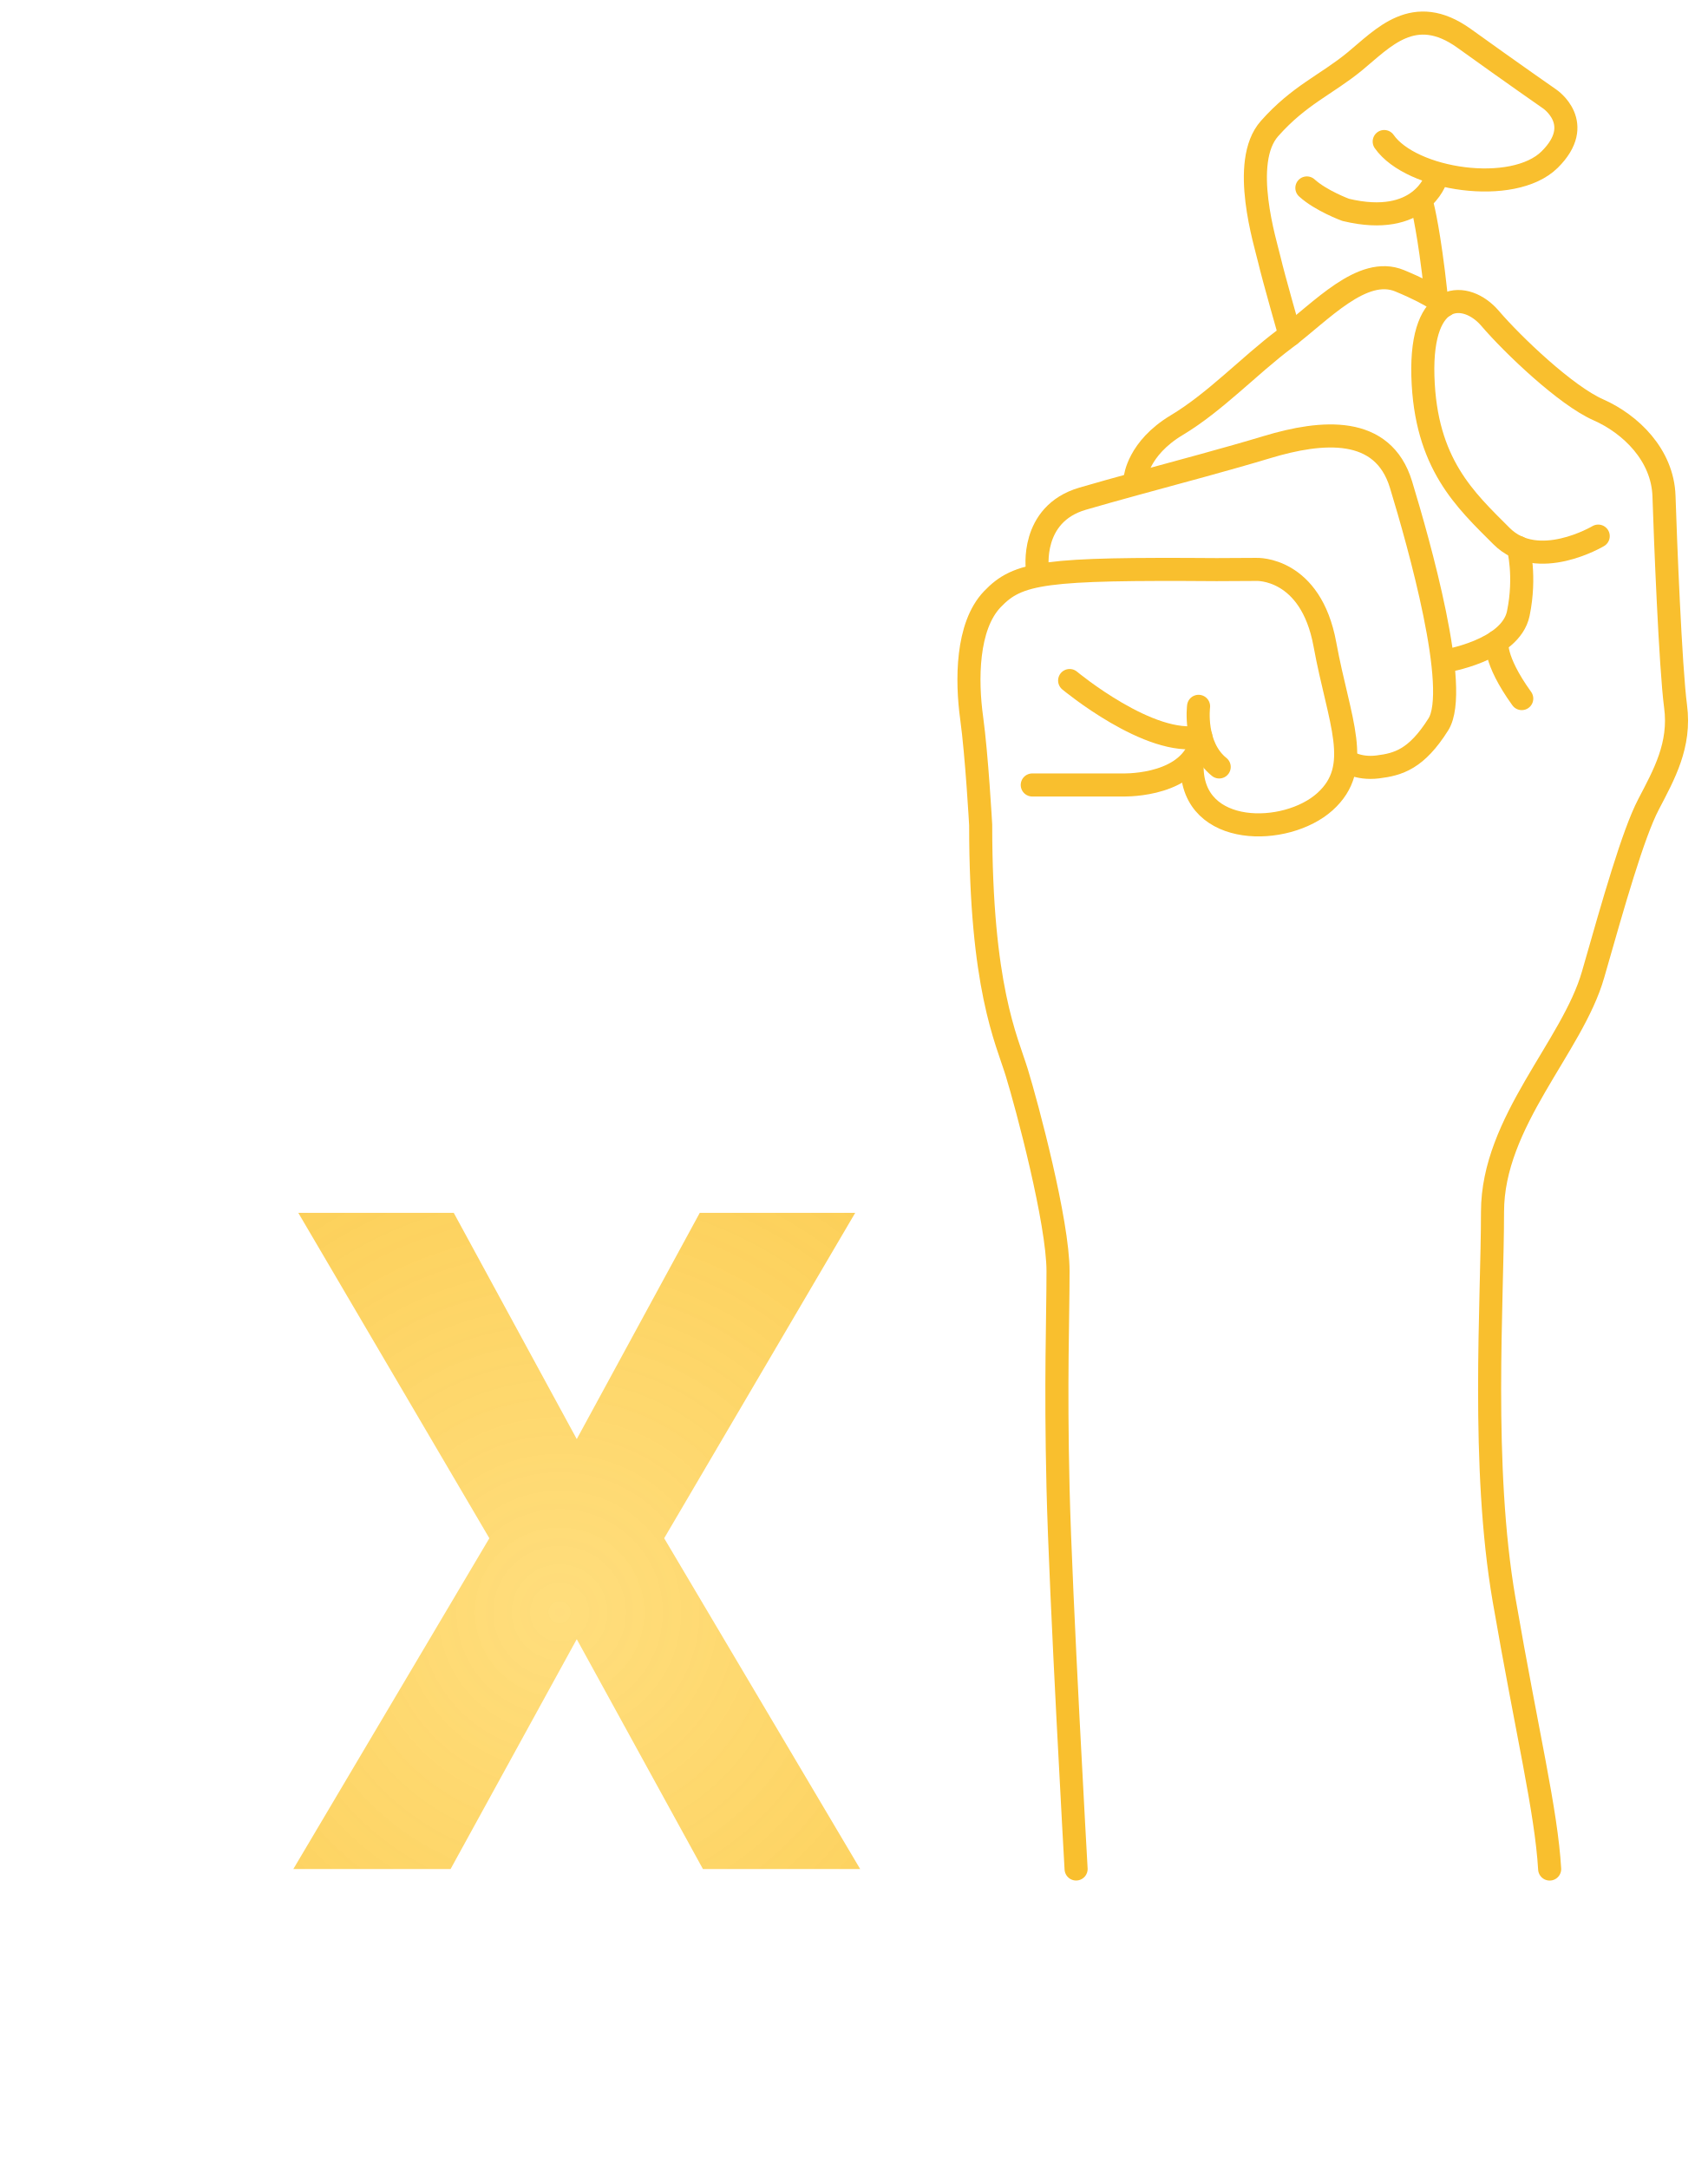
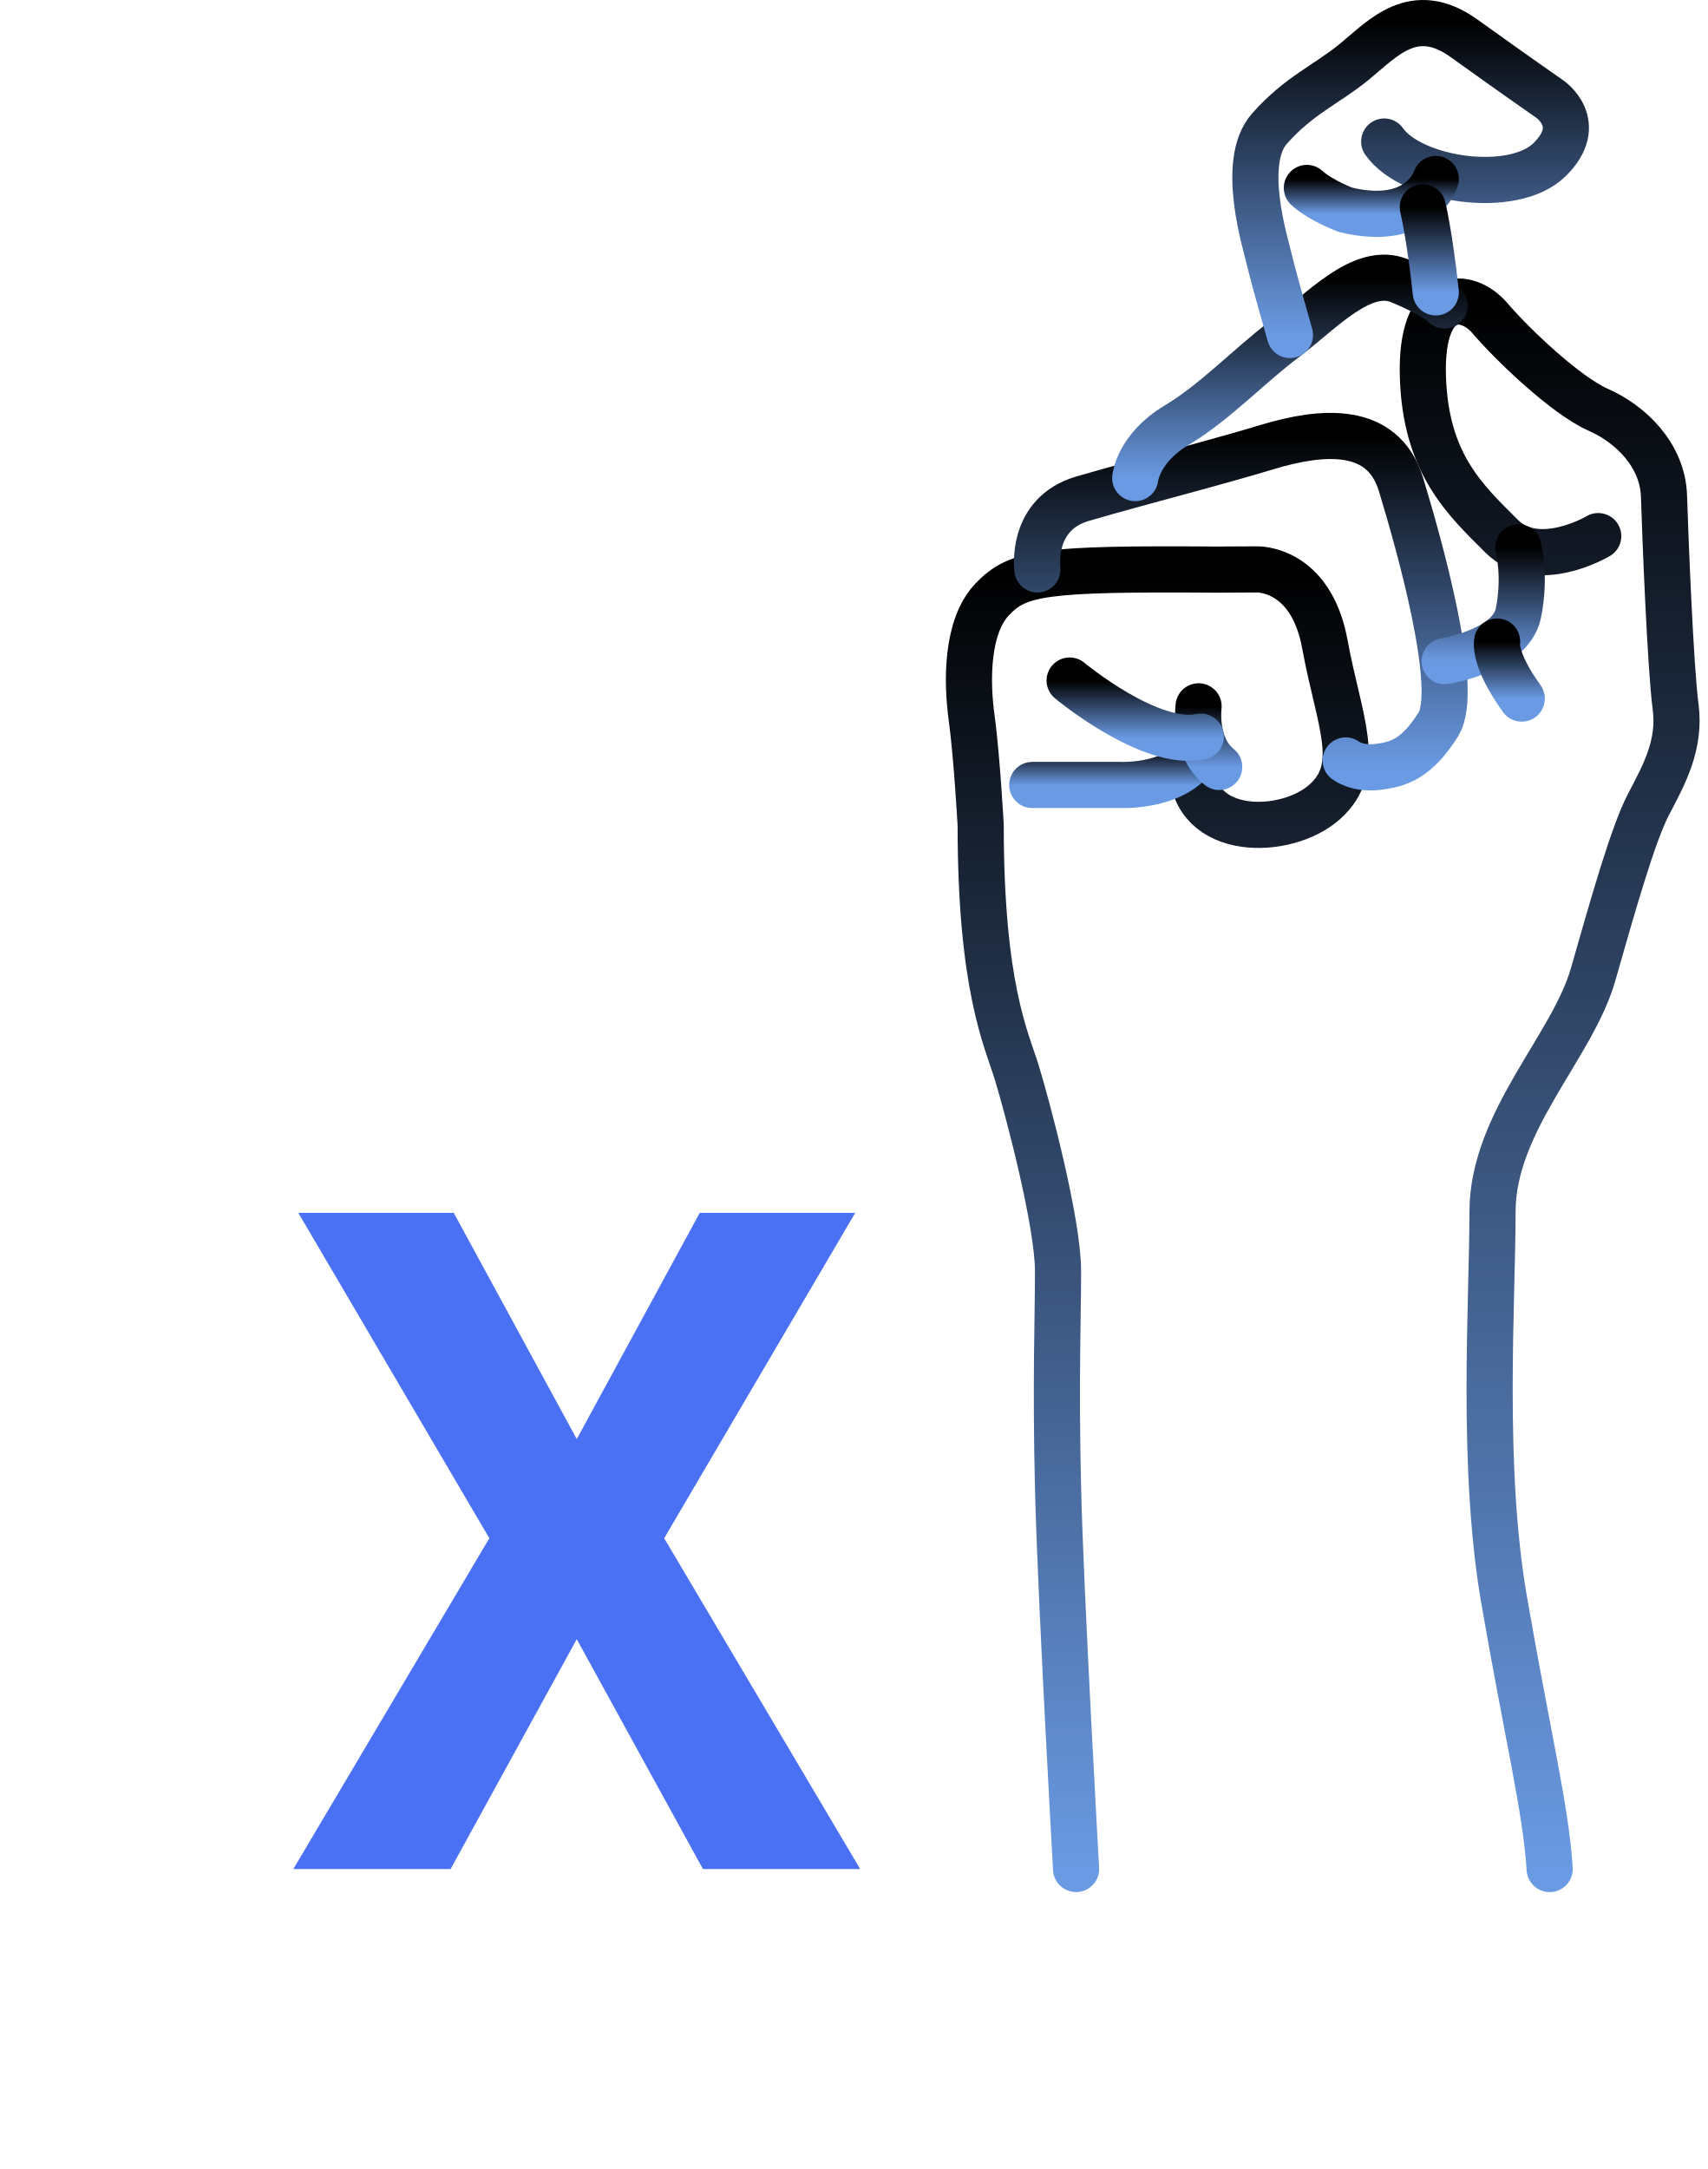
<svg xmlns="http://www.w3.org/2000/svg" width="74" height="94" viewBox="0 0 74 94" fill="none">
-   <path d="M46.644 80.998C46.644 80.998 45.973 69.17 45.861 64.476C45.75 59.782 45.861 57.211 45.861 55.088C45.861 52.964 44.52 47.935 44.073 46.482C43.626 45.029 42.508 42.793 42.508 35.752C42.508 35.752 42.34 32.734 42.117 31.113C41.893 29.492 41.893 27.145 43.011 25.972C44.129 24.799 45.246 24.631 52.735 24.686L54.468 24.677C54.468 24.677 56.815 24.574 57.429 27.927C58.043 31.28 59.105 33.237 57.429 34.745C55.752 36.254 51.701 36.29 51.672 33.257" stroke="#F9BF2E" stroke-miterlimit="10" stroke-linecap="round" stroke-linejoin="round" />
-   <path d="M44.744 34.019H48.599C48.599 34.019 51.226 34.131 51.952 32.455" stroke="#F9BF2E" stroke-miterlimit="10" stroke-linecap="round" stroke-linejoin="round" />
-   <path d="M51.953 30.611C51.953 30.611 51.729 32.344 52.847 33.238" stroke="#F9BF2E" stroke-miterlimit="10" stroke-linecap="round" stroke-linejoin="round" />
-   <path d="M46.364 29.493C46.364 29.493 49.857 32.4 52.05 31.924" stroke="#F9BF2E" stroke-miterlimit="10" stroke-linecap="round" stroke-linejoin="round" />
-   <path d="M44.967 24.677C44.967 24.677 44.632 22.284 46.924 21.613C47.611 21.412 48.39 21.195 49.207 20.971C51.114 20.449 53.234 19.886 54.915 19.378C57.318 18.652 59.944 18.428 60.727 20.998C61.509 23.568 63.297 29.884 62.347 31.392C61.396 32.901 60.614 33.126 59.72 33.237C58.826 33.348 58.33 32.957 58.33 32.957" stroke="#F9BF2E" stroke-miterlimit="10" stroke-linecap="round" stroke-linejoin="round" />
-   <path d="M69.276 23.234C69.276 23.234 66.65 24.799 65.085 23.234C63.52 21.669 61.787 20.105 61.676 16.305C61.565 12.504 63.576 12.616 64.582 13.79C65.588 14.964 67.88 17.143 69.276 17.758C70.673 18.373 72.071 19.715 72.127 21.503C72.183 23.291 72.406 28.936 72.629 30.613C72.853 32.289 72.127 33.574 71.456 34.86C70.786 36.145 69.947 39.107 69.053 42.236C68.159 45.366 64.694 48.607 64.694 52.519C64.694 56.431 64.192 63.528 65.197 69.34C66.201 75.151 67.021 78.466 67.171 81" stroke="#F9BF2E" stroke-miterlimit="10" stroke-linecap="round" stroke-linejoin="round" />
-   <path d="M49.207 20.719C49.207 20.719 49.326 19.433 51.002 18.428C52.679 17.423 54.132 15.857 55.697 14.683C57.261 13.509 59.05 11.498 60.67 12.169C62.29 12.84 62.618 13.24 62.618 13.24" stroke="#F9BF2E" stroke-miterlimit="10" stroke-linecap="round" stroke-linejoin="round" />
-   <path d="M55.913 14.517C55.913 14.517 55.194 12.001 55.026 11.275C54.858 10.549 53.74 7.028 55.026 5.575C56.312 4.122 57.485 3.675 58.714 2.669C59.944 1.663 61.285 0.098 63.464 1.663C65.643 3.228 67.171 4.289 67.171 4.289C67.171 4.289 68.754 5.351 67.171 6.916C65.587 8.481 61.173 7.81 59.999 6.134" stroke="#F9BF2E" stroke-miterlimit="10" stroke-linecap="round" stroke-linejoin="round" />
-   <path d="M62.235 7.758C62.235 7.758 61.579 9.877 58.331 9.095C58.331 9.095 57.261 8.703 56.647 8.145" stroke="#F9BF2E" stroke-miterlimit="10" stroke-linecap="round" stroke-linejoin="round" />
-   <path d="M61.672 8.983C61.672 8.983 61.956 10.101 62.235 12.671" stroke="#F9BF2E" stroke-miterlimit="10" stroke-linecap="round" stroke-linejoin="round" />
-   <path d="M62.619 28.654C62.619 28.654 65.476 28.207 65.812 26.587C66.147 24.967 65.812 23.721 65.812 23.721" stroke="#F9BF2E" stroke-miterlimit="10" stroke-linecap="round" stroke-linejoin="round" />
-   <path d="M64.893 27.804C64.893 27.804 64.713 28.543 65.961 30.275" stroke="#F9BF2E" stroke-miterlimit="10" stroke-linecap="round" stroke-linejoin="round" />
-   <path d="M25 62.367L30.332 52.562H37.07L28.789 66.664L37.285 81H30.469L25 71.039L19.531 81H12.715L21.211 66.664L12.93 52.562H19.668L25 62.367Z" fill="url(#paint0_diamond)" />
+   <path d="M46.644 80.998C46.644 80.998 45.973 69.17 45.861 64.476C45.75 59.782 45.861 57.211 45.861 55.088C45.861 52.964 44.52 47.935 44.073 46.482C43.626 45.029 42.508 42.793 42.508 35.752C42.508 35.752 42.34 32.734 42.117 31.113C41.893 29.492 41.893 27.145 43.011 25.972C44.129 24.799 45.246 24.631 52.735 24.686L54.468 24.677C54.468 24.677 56.815 24.574 57.429 27.927C58.043 31.28 59.105 33.237 57.429 34.745C55.752 36.254 51.701 36.29 51.672 33.257" stroke="url(#paint0_linear_8_338)" stroke-width="2" stroke-miterlimit="10" stroke-linecap="round" stroke-linejoin="round" />
+   <path d="M44.744 34.019H48.599C48.599 34.019 51.226 34.131 51.952 32.455" stroke="url(#paint1_linear_8_338)" stroke-width="2" stroke-miterlimit="10" stroke-linecap="round" stroke-linejoin="round" />
+   <path d="M51.953 30.611C51.953 30.611 51.729 32.344 52.847 33.238" stroke="url(#paint2_linear_8_338)" stroke-width="2" stroke-miterlimit="10" stroke-linecap="round" stroke-linejoin="round" />
+   <path d="M46.364 29.493C46.364 29.493 49.857 32.4 52.05 31.924" stroke="url(#paint3_linear_8_338)" stroke-width="2" stroke-miterlimit="10" stroke-linecap="round" stroke-linejoin="round" />
+   <path d="M44.967 24.677C44.967 24.677 44.632 22.284 46.924 21.613C47.611 21.412 48.39 21.195 49.207 20.971C51.114 20.449 53.234 19.886 54.915 19.378C57.318 18.652 59.944 18.428 60.727 20.998C61.509 23.568 63.297 29.884 62.347 31.392C61.396 32.901 60.614 33.126 59.72 33.237C58.826 33.348 58.33 32.957 58.33 32.957" stroke="url(#paint4_linear_8_338)" stroke-width="2" stroke-miterlimit="10" stroke-linecap="round" stroke-linejoin="round" />
+   <path d="M69.276 23.234C69.276 23.234 66.65 24.799 65.085 23.234C63.52 21.669 61.787 20.105 61.676 16.305C61.565 12.504 63.576 12.616 64.582 13.79C65.588 14.964 67.88 17.143 69.276 17.758C70.673 18.373 72.071 19.715 72.127 21.503C72.183 23.291 72.406 28.936 72.629 30.613C72.853 32.289 72.127 33.574 71.456 34.86C70.786 36.145 69.947 39.107 69.053 42.236C68.159 45.366 64.694 48.607 64.694 52.519C64.694 56.431 64.192 63.528 65.197 69.34C66.201 75.151 67.021 78.466 67.171 81" stroke="url(#paint5_linear_8_338)" stroke-width="2" stroke-miterlimit="10" stroke-linecap="round" stroke-linejoin="round" />
+   <path d="M49.207 20.719C49.207 20.719 49.326 19.433 51.002 18.428C52.679 17.423 54.132 15.857 55.697 14.683C57.261 13.509 59.05 11.498 60.67 12.169C62.29 12.84 62.618 13.24 62.618 13.24" stroke="url(#paint6_linear_8_338)" stroke-width="2" stroke-miterlimit="10" stroke-linecap="round" stroke-linejoin="round" />
+   <path d="M55.913 14.517C55.913 14.517 55.194 12.001 55.026 11.275C54.858 10.549 53.74 7.028 55.026 5.575C56.312 4.122 57.485 3.675 58.714 2.669C59.944 1.663 61.285 0.098 63.464 1.663C65.643 3.228 67.171 4.289 67.171 4.289C67.171 4.289 68.754 5.351 67.171 6.916C65.587 8.481 61.173 7.81 59.999 6.134" stroke="url(#paint7_linear_8_338)" stroke-width="2" stroke-miterlimit="10" stroke-linecap="round" stroke-linejoin="round" />
+   <path d="M62.235 7.758C62.235 7.758 61.579 9.877 58.331 9.095C58.331 9.095 57.261 8.703 56.647 8.145" stroke="url(#paint8_linear_8_338)" stroke-width="2" stroke-miterlimit="10" stroke-linecap="round" stroke-linejoin="round" />
+   <path d="M61.672 8.983C61.672 8.983 61.956 10.101 62.235 12.671" stroke="url(#paint9_linear_8_338)" stroke-width="2" stroke-miterlimit="10" stroke-linecap="round" stroke-linejoin="round" />
+   <path d="M62.619 28.654C62.619 28.654 65.476 28.207 65.812 26.587C66.147 24.967 65.812 23.721 65.812 23.721" stroke="url(#paint10_linear_8_338)" stroke-width="2" stroke-miterlimit="10" stroke-linecap="round" stroke-linejoin="round" />
+   <path d="M64.893 27.804C64.893 27.804 64.713 28.543 65.961 30.275" stroke="url(#paint11_linear_8_338)" stroke-width="2" stroke-miterlimit="10" stroke-linecap="round" stroke-linejoin="round" />
+   <path d="M25 62.367L30.332 52.562H37.07L28.789 66.664L37.285 81H30.469L25 71.039L19.531 81H12.715L21.211 66.664L12.93 52.562H19.668L25 62.367Z" fill="#456CF3" fill-opacity="0.97" />
  <defs>
-     <radialGradient id="paint0_diamond" cx="0" cy="0" r="1" gradientUnits="userSpaceOnUse" gradientTransform="translate(24.2424 69.8929) rotate(88.0754) scale(45.1147 45.0815)">
-       <stop stop-color="#FFD458" stop-opacity="0.78" />
-       <stop offset="1" stop-color="#F9BF2E" />
-     </radialGradient>
+     <linearGradient id="paint0_linear_8_338" x1="50.165" y1="24.677" x2="50.165" y2="80.998" gradientUnits="userSpaceOnUse">
+       <stop />
+       <stop offset="1" stop-color="#6A9AE3" />
+     </linearGradient>
+     <linearGradient id="paint1_linear_8_338" x1="48.348" y1="32.455" x2="48.348" y2="34.021" gradientUnits="userSpaceOnUse">
+       <stop />
+       <stop offset="1" stop-color="#6A9AE3" />
+     </linearGradient>
+     <linearGradient id="paint2_linear_8_338" x1="52.391" y1="30.611" x2="52.391" y2="33.238" gradientUnits="userSpaceOnUse">
+       <stop />
+       <stop offset="1" stop-color="#6A9AE3" />
+     </linearGradient>
+     <linearGradient id="paint3_linear_8_338" x1="49.207" y1="29.493" x2="49.207" y2="31.977" gradientUnits="userSpaceOnUse">
+       <stop />
+       <stop offset="1" stop-color="#6A9AE3" />
+     </linearGradient>
+     <linearGradient id="paint4_linear_8_338" x1="53.784" y1="18.893" x2="53.784" y2="33.257" gradientUnits="userSpaceOnUse">
+       <stop />
+       <stop offset="1" stop-color="#6A9AE3" />
+     </linearGradient>
+     <linearGradient id="paint5_linear_8_338" x1="67.171" y1="13.068" x2="67.171" y2="81" gradientUnits="userSpaceOnUse">
+       <stop />
+       <stop offset="1" stop-color="#6A9AE3" />
+     </linearGradient>
+     <linearGradient id="paint6_linear_8_338" x1="55.913" y1="12.035" x2="55.913" y2="20.719" gradientUnits="userSpaceOnUse">
+       <stop />
+       <stop offset="1" stop-color="#6A9AE3" />
+     </linearGradient>
+     <linearGradient id="paint7_linear_8_338" x1="61.145" y1="1" x2="61.145" y2="14.517" gradientUnits="userSpaceOnUse">
+       <stop />
+       <stop offset="1" stop-color="#6A9AE3" />
+     </linearGradient>
+     <linearGradient id="paint8_linear_8_338" x1="59.441" y1="7.758" x2="59.441" y2="9.268" gradientUnits="userSpaceOnUse">
+       <stop />
+       <stop offset="1" stop-color="#6A9AE3" />
+     </linearGradient>
+     <linearGradient id="paint9_linear_8_338" x1="61.954" y1="8.983" x2="61.954" y2="12.671" gradientUnits="userSpaceOnUse">
+       <stop />
+       <stop offset="1" stop-color="#6A9AE3" />
+     </linearGradient>
+     <linearGradient id="paint10_linear_8_338" x1="64.29" y1="23.721" x2="64.29" y2="28.654" gradientUnits="userSpaceOnUse">
+       <stop />
+       <stop offset="1" stop-color="#6A9AE3" />
+     </linearGradient>
+     <linearGradient id="paint11_linear_8_338" x1="65.423" y1="27.804" x2="65.423" y2="30.275" gradientUnits="userSpaceOnUse">
+       <stop />
+       <stop offset="1" stop-color="#6A9AE3" />
+     </linearGradient>
  </defs>
</svg>
